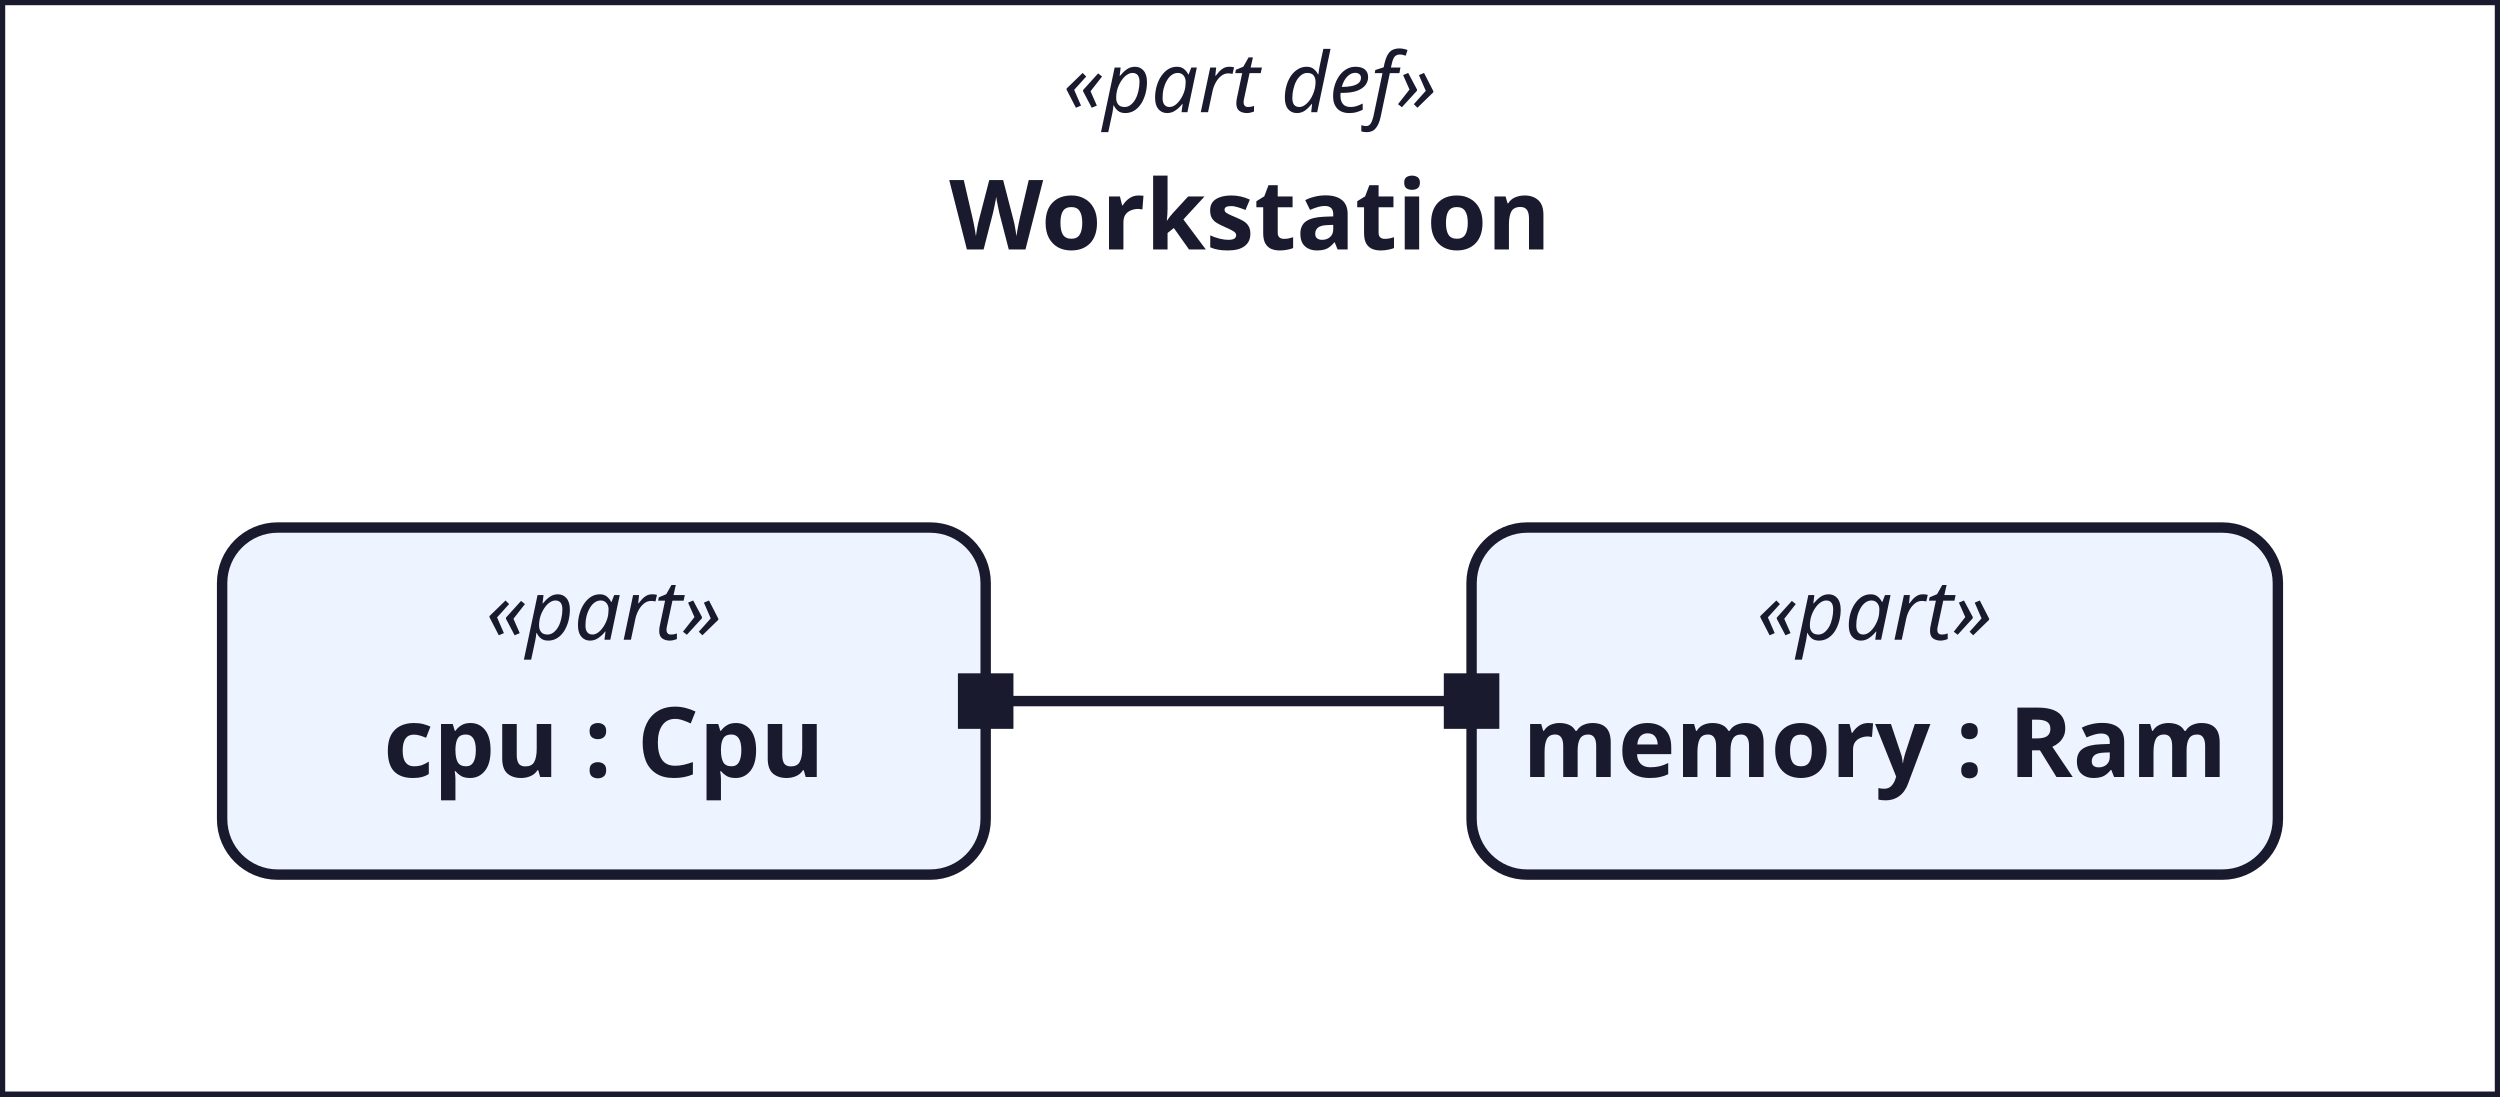
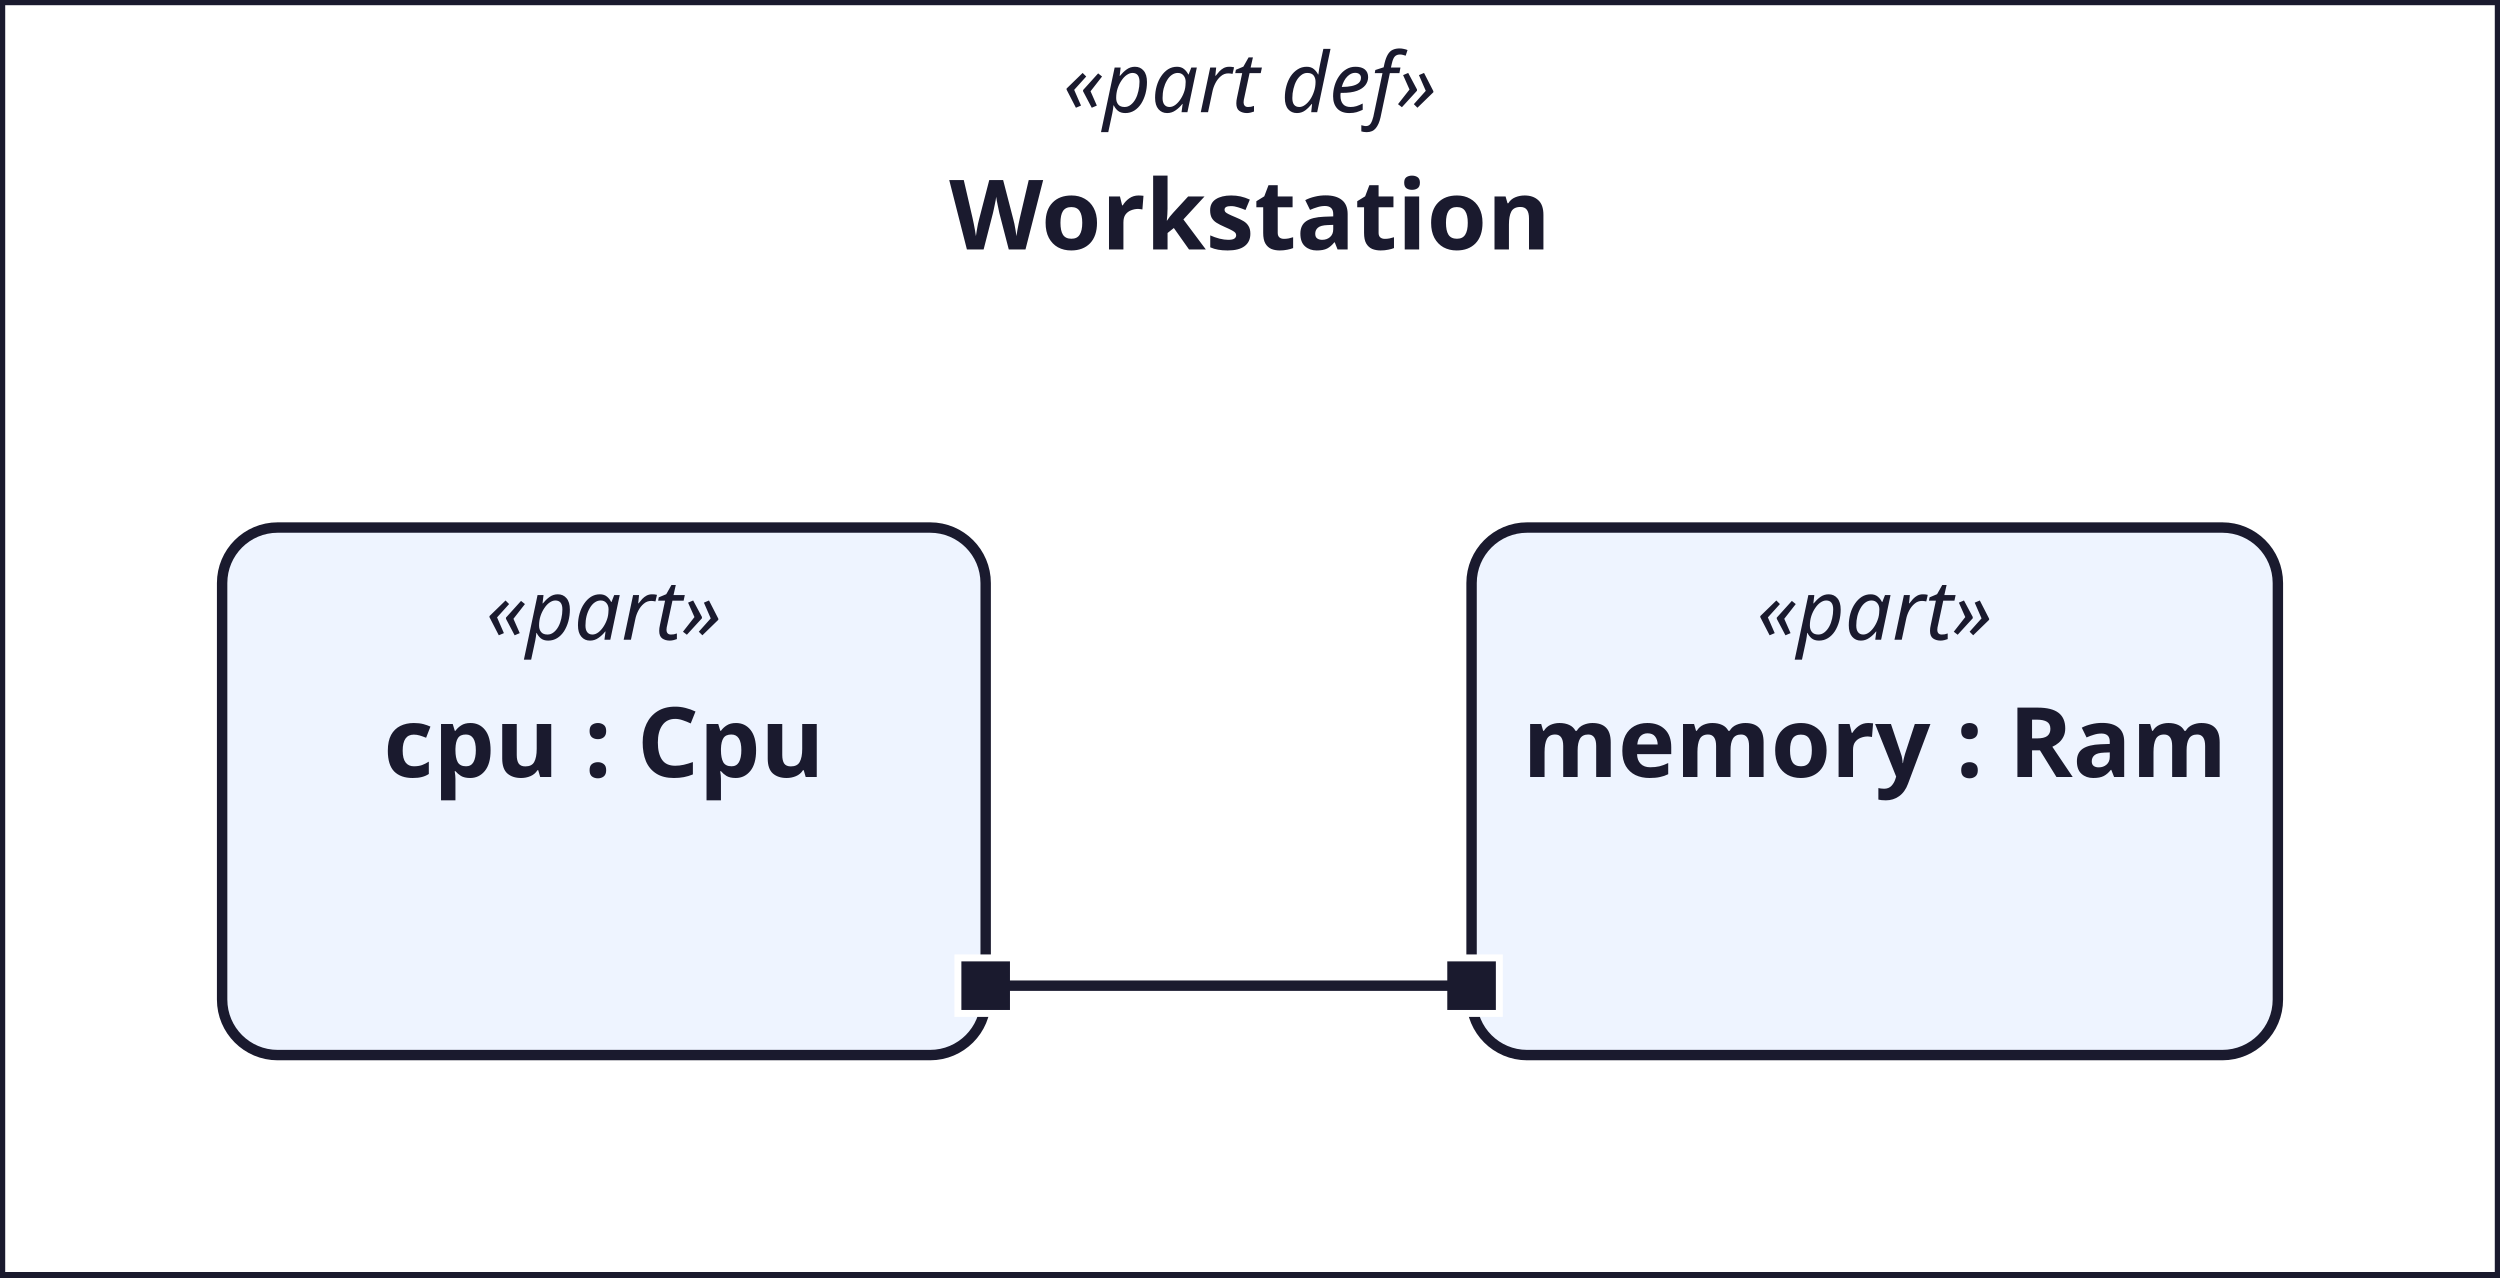
- <svg xmlns="http://www.w3.org/2000/svg" width="360.16" height="158.00" viewBox="0 0 360.16 158.00">
+ <svg xmlns="http://www.w3.org/2000/svg" width="360.16" height="184.00" viewBox="0 0 360.16 184.00">
  <defs>
    <marker id="line-end-open-chevron" markerWidth="10" markerHeight="7" refX="9" refY="3.5" orient="auto">
      <polyline points="0 0, 10 3.5, 0 7" fill="none" stroke="#1A1A2E" stroke-width="1.50" />
    </marker>
    <marker id="line-end-hollow-triangle" markerWidth="10" markerHeight="7" refX="9" refY="3.5" orient="auto">
      <polygon points="0 0, 10 3.5, 0 7" fill="#FFFFFF" stroke="#1A1A2E" stroke-width="1.50" />
    </marker>
    <marker id="line-end-filled-arrow" markerWidth="10" markerHeight="7" refX="9" refY="3.5" orient="auto">
      <polygon points="0 0, 10 3.5, 0 7" fill="#1A1A2E" stroke="#1A1A2E" stroke-width="1.50" />
    </marker>
    <marker id="line-end-hollow-triangle-crossbar" markerWidth="10" markerHeight="7" refX="9" refY="3.5" orient="auto">
      <polygon points="0 0, 10 3.5, 0 7" fill="#FFFFFF" stroke="#1A1A2E" stroke-width="1.50" />
      <line x1="7" y1="0" x2="7" y2="7" stroke="#1A1A2E" stroke-width="1.50" />
    </marker>
    <marker id="line-end-hollow-diamond" markerWidth="14" markerHeight="8" refX="13" refY="4" orient="auto">
      <polygon points="1 4, 7 0, 13 4, 7 8" fill="#FFFFFF" stroke="#1A1A2E" stroke-width="1.50" />
    </marker>
    <marker id="line-end-filled-diamond" markerWidth="14" markerHeight="8" refX="13" refY="4" orient="auto">
      <polygon points="1 4, 7 0, 13 4, 7 8" fill="#1A1A2E" stroke="#1A1A2E" stroke-width="1.50" />
    </marker>
    <marker id="line-end-circle" markerWidth="10" markerHeight="10" refX="9" refY="5" orient="auto">
      <circle cx="5" cy="5" r="4" fill="#FFFFFF" stroke="#1A1A2E" stroke-width="1.50" />
    </marker>
    <marker id="line-end-bar" markerWidth="4" markerHeight="12" refX="2" refY="6" orient="auto">
      <line x1="2" y1="0" x2="2" y2="12" stroke="#1A1A2E" stroke-width="1.50" />
    </marker>
    <filter id="label-bg" x="-0.05" y="-0.05" width="1.1" height="1.1">
      <feFlood flood-color="#FFFFFF" />
      <feComposite in="SourceGraphic" operator="over" />
    </filter>
  </defs>
-   <rect x="0.00" y="0.00" width="360.16" height="158.00" fill="#FFFFFF" stroke="#1A1A2E" stroke-width="1.50" />
+   <rect x="0.00" y="0.00" width="360.16" height="184.00" fill="#FFFFFF" stroke="#1A1A2E" stroke-width="1.50" />
  <text x="180.08" y="12.00" font-family="Noto Sans, sans-serif" font-size="12.00" font-style="italic" fill="#1A1A2E" text-anchor="middle" dominant-baseline="middle">«part def»</text>
  <text x="180.08" y="31.00" font-family="Noto Sans, sans-serif" font-size="14.00" font-weight="bold" fill="#1A1A2E" text-anchor="middle" dominant-baseline="middle">Workstation</text>
-   <rect x="32.00" y="76.00" width="110.00" height="50.00" fill="#EEF4FF" stroke="#1A1A2E" stroke-width="1.50" rx="8.00" ry="8.00" />
+   <rect x="32.00" y="76.00" width="110.00" height="76.00" fill="#EEF4FF" stroke="#1A1A2E" stroke-width="1.50" rx="8.00" ry="8.00" />
  <text x="87.00" y="88.00" font-family="Noto Sans, sans-serif" font-size="12.00" font-style="italic" fill="#1A1A2E" text-anchor="middle" dominant-baseline="middle">«part»</text>
  <text x="87.00" y="107.00" font-family="Noto Sans, sans-serif" font-size="14.00" font-weight="bold" fill="#1A1A2E" text-anchor="middle" dominant-baseline="middle">cpu : Cpu</text>
-   <rect x="212.00" y="76.00" width="116.16" height="50.00" fill="#EEF4FF" stroke="#1A1A2E" stroke-width="1.50" rx="8.00" ry="8.00" />
+   <rect x="212.00" y="76.00" width="116.16" height="76.00" fill="#EEF4FF" stroke="#1A1A2E" stroke-width="1.50" rx="8.00" ry="8.00" />
  <text x="270.08" y="88.00" font-family="Noto Sans, sans-serif" font-size="12.00" font-style="italic" fill="#1A1A2E" text-anchor="middle" dominant-baseline="middle">«part»</text>
  <text x="270.08" y="107.00" font-family="Noto Sans, sans-serif" font-size="14.00" font-weight="bold" fill="#1A1A2E" text-anchor="middle" dominant-baseline="middle">memory : Ram</text>
-   <rect x="138.00" y="97.00" width="8.00" height="8.00" fill="#1A1A2E" />
-   <rect x="208.00" y="97.00" width="8.00" height="8.00" fill="#1A1A2E" />
-   <path d="M 142.00 101.00 L 212.00 101.00" fill="none" stroke="#1A1A2E" stroke-width="1.50" />
+   <rect x="138.00" y="138.00" width="8.00" height="8.00" fill="#1A1A2E" stroke="#FFFFFF" stroke-width="1.00" />
+   <rect x="208.00" y="138.00" width="8.00" height="8.00" fill="#1A1A2E" stroke="#FFFFFF" stroke-width="1.00" />
+   <path d="M 142.00 142.00 L 212.00 142.00" fill="none" stroke="#1A1A2E" stroke-width="1.50" />
</svg>
